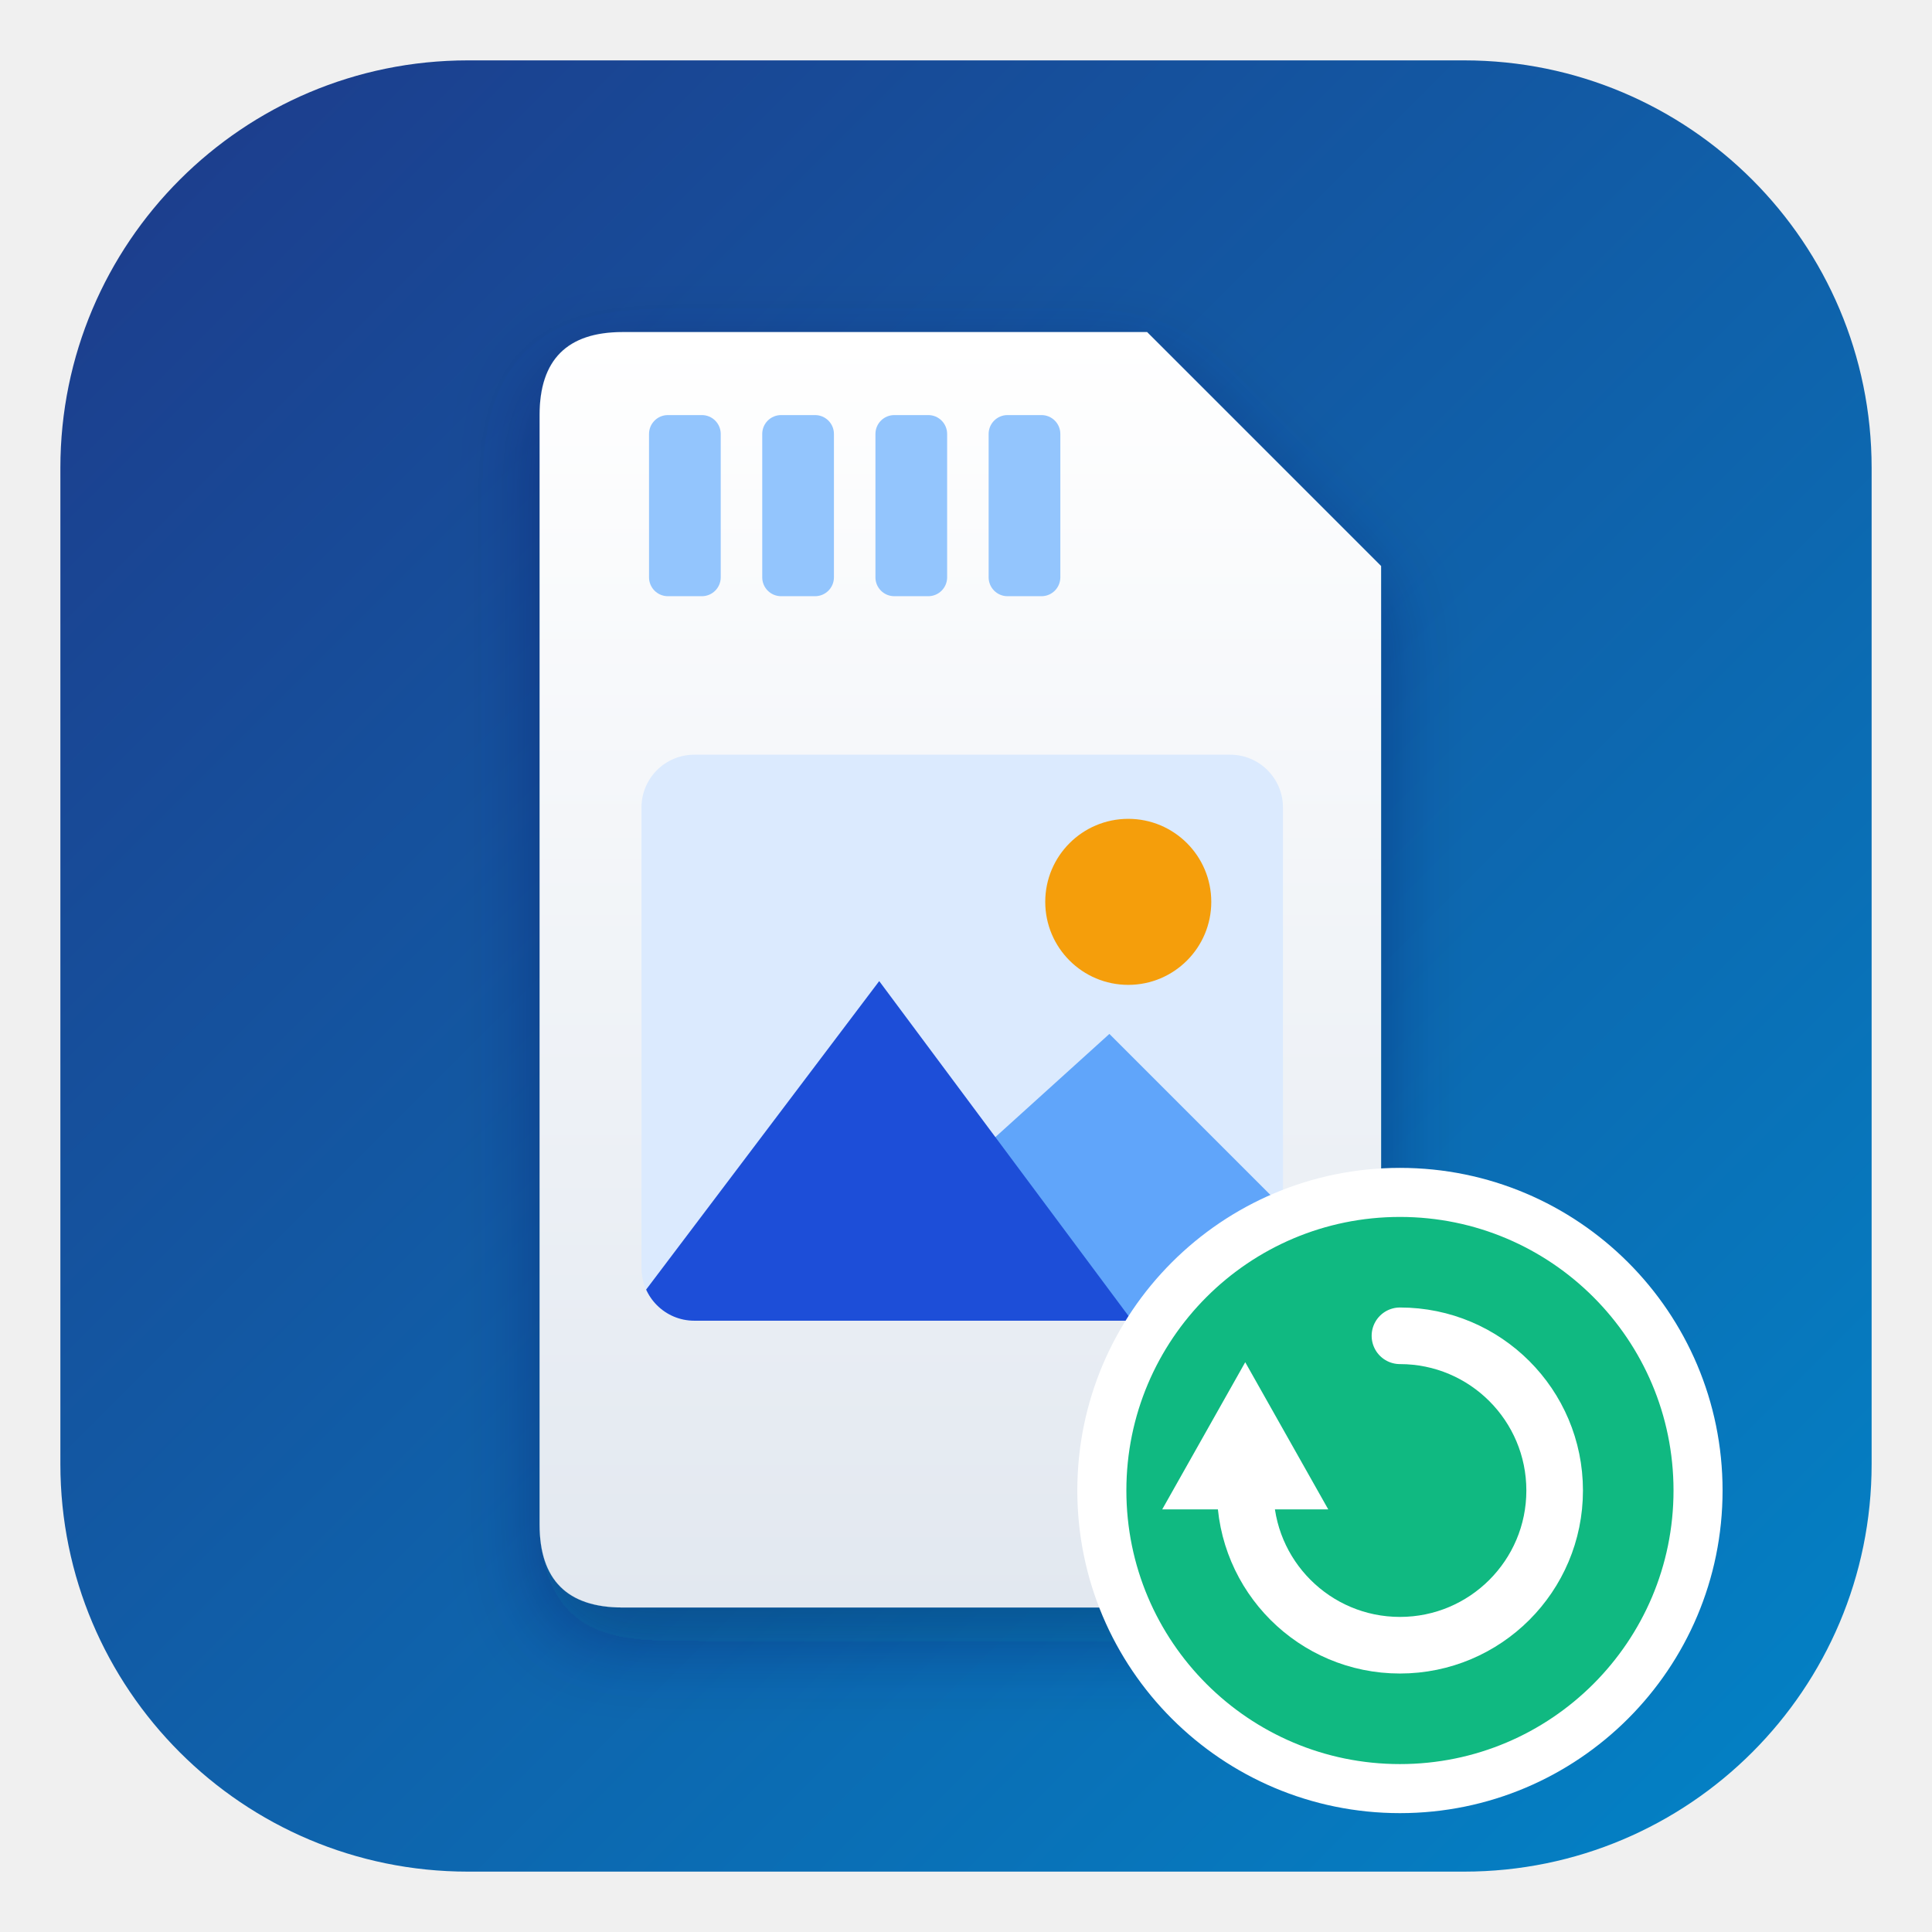
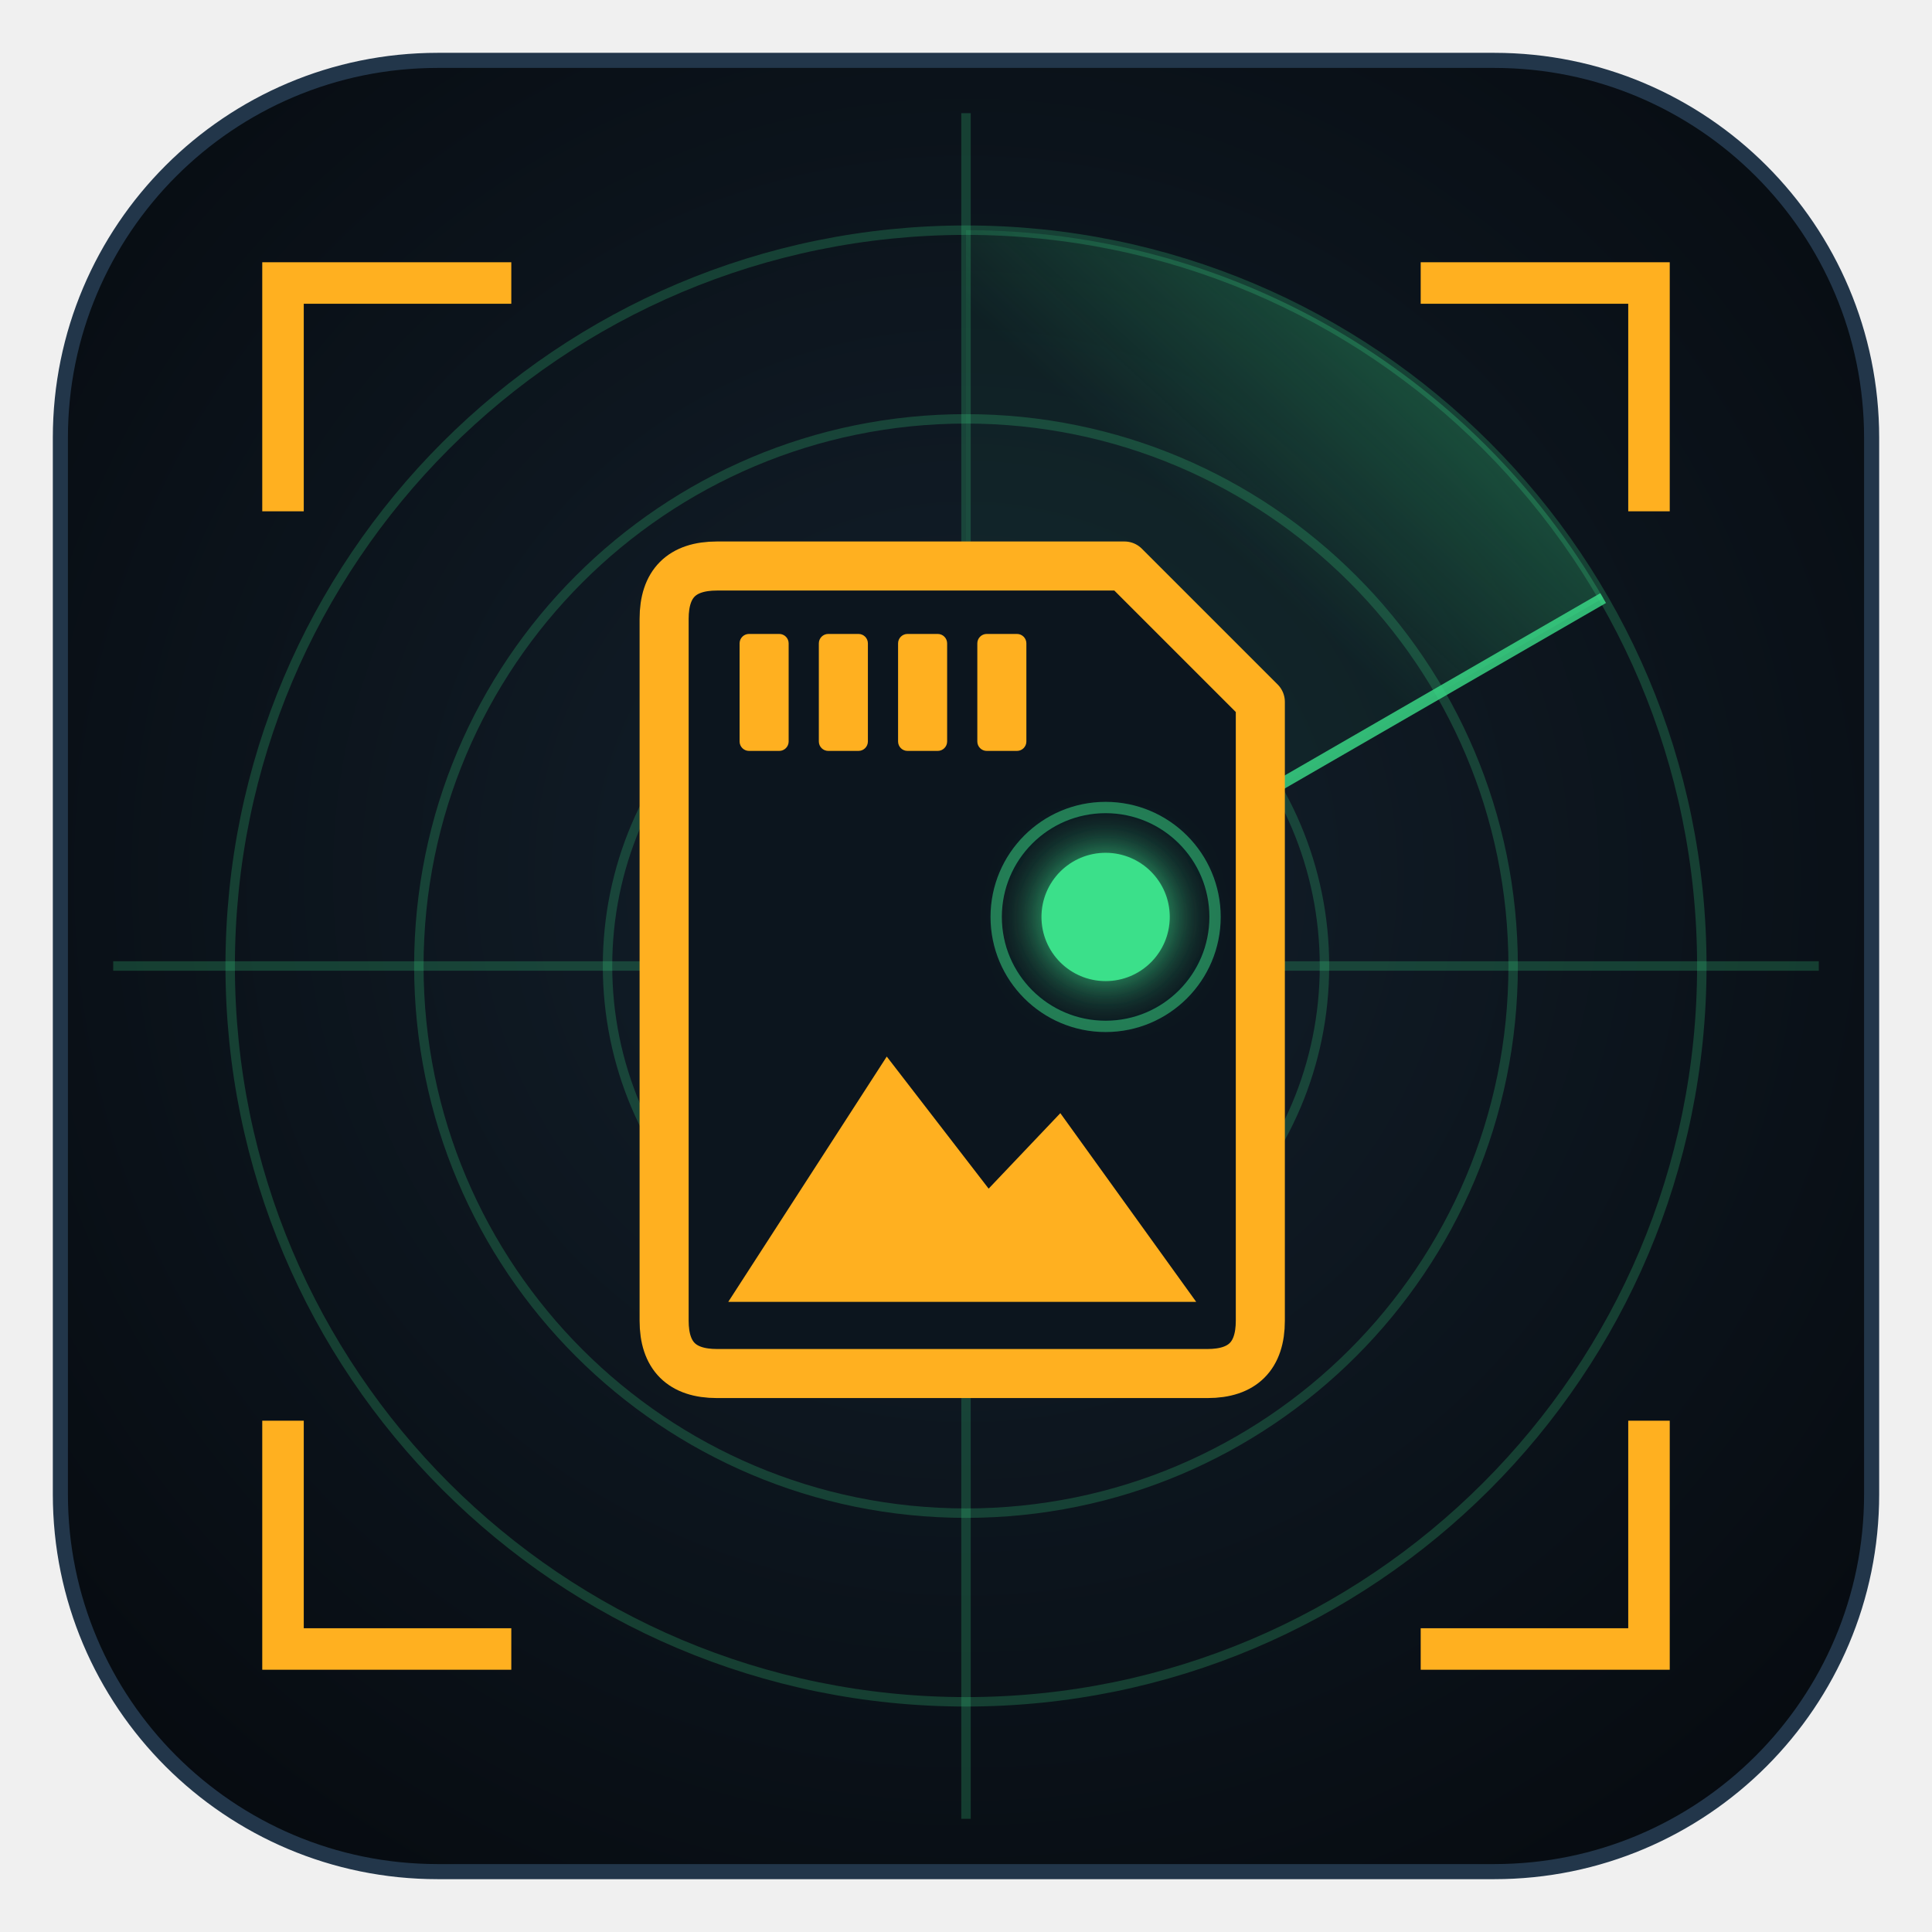
<svg xmlns="http://www.w3.org/2000/svg" viewBox="0 0 1024 1024" width="1024" height="1024">
  <defs>
-     <linearGradient id="bg" x1="0" y1="0" x2="1" y2="1">
-       <stop offset="0" stop-color="#1E3A8A" />
-       <stop offset="1" stop-color="#0284C7" />
+     <radialGradient id="tile" cx="0.5" cy="0.45" r="0.7">
+       <stop offset="0" stop-color="#13202C" />
+       <stop offset="1" stop-color="#060A0F" />
+     </radialGradient>
+     <linearGradient id="sweep" x1="0.5" y1="0.5" x2="0.9" y2="0">
+       <stop offset="0" stop-color="#3BE08A" stop-opacity="0.05" />
+       <stop offset="1" stop-color="#3BE08A" stop-opacity="0.45" />
    </linearGradient>
-     <linearGradient id="card" x1="0" y1="0" x2="0" y2="1">
-       <stop offset="0" stop-color="#FFFFFF" />
-       <stop offset="1" stop-color="#E2E8F0" />
-     </linearGradient>
-     <clipPath id="photo">
-       <rect x="340" y="400" width="340" height="300" rx="28" />
+     <filter id="glow" x="-50%" y="-50%" width="200%" height="200%">
+       <feGaussianBlur stdDeviation="14" result="b" />
+       <feMerge>
+         <feMergeNode in="b" />
+         <feMergeNode in="SourceGraphic" />
+       </feMerge>
+     </filter>
+     <clipPath id="tileClip">
+       <rect x="32" y="32" width="960" height="960" rx="200" />
    </clipPath>
-     <filter id="shadow" x="-20%" y="-20%" width="140%" height="140%">
-       <feDropShadow dx="0" dy="18" stdDeviation="22" flood-color="#0B1B4D" flood-opacity="0.35" />
-     </filter>
  </defs>
-   <rect x="32" y="32" width="960" height="960" rx="216" fill="url(#bg)" />
-   <path filter="url(#shadow)" fill="url(#card)" d="M330 176 H608 L732 300 V808 Q732 852 688 852 H330 Q286 852 286 808 V220 Q286 176 330 176 Z" />
-   <g fill="#93C5FD">
-     <rect x="344" y="220" width="38" height="96" rx="10" />
-     <rect x="404" y="220" width="38" height="96" rx="10" />
-     <rect x="464" y="220" width="38" height="96" rx="10" />
-     <rect x="524" y="220" width="38" height="96" rx="10" />
+   <rect x="32" y="32" width="960" height="960" rx="200" fill="url(#tile)" />
+   <g clip-path="url(#tileClip)">
+     <g fill="none" stroke="#3BE08A" stroke-opacity="0.22" stroke-width="5">
+       <circle cx="512" cy="512" r="390" />
+       <circle cx="512" cy="512" r="290" />
+       <circle cx="512" cy="512" r="190" />
+       <line x1="512" y1="60" x2="512" y2="964" />
+       <line x1="60" y1="512" x2="964" y2="512" />
+     </g>
+     <path d="M512 512 L512 122 A390 390 0 0 1 849.7 317 Z" fill="url(#sweep)" />
+     <line x1="512" y1="512" x2="849.7" y2="317" stroke="#3BE08A" stroke-opacity="0.8" stroke-width="6" />
  </g>
-   <rect x="340" y="400" width="340" height="300" rx="28" fill="#DBEAFE" />
-   <g clip-path="url(#photo)">
-     <circle cx="598" cy="478" r="44" fill="#F59E0B" />
-     <polygon points="420,700 588,548 700,660 700,700" fill="#60A5FA" />
-     <polygon points="330,700 466,520 600,700" fill="#1D4ED8" />
+   <rect x="32" y="32" width="960" height="960" rx="200" fill="none" stroke="#22364A" stroke-width="8" />
+   <g fill="none" stroke="#FFB020" stroke-width="22" stroke-linecap="square">
+     <path d="M150 260 V150 H260" />
+     <path d="M764 150 H874 V260" />
+     <path d="M874 764 V874 H764" />
+     <path d="M260 874 H150 V764" />
  </g>
-   <circle cx="742" cy="790" r="158" fill="#10B981" stroke="#FFFFFF" stroke-width="26" />
-   <path d="M742 708 A82 82 0 1 1 660 790" fill="none" stroke="#FFFFFF" stroke-width="30" stroke-linecap="round" />
-   <polygon points="660,722 616,800 704,800" fill="#FFFFFF" />
+   <path d="M380 300 H596 L668 372 V700 Q668 728 640 728 H380 Q352 728 352 700 V328 Q352 300 380 300 Z" fill="#0C151E" stroke="#FFB020" stroke-width="26" stroke-linejoin="round" />
+   <g fill="#FFB020">
+     <rect x="392" y="336" width="26" height="62" rx="5" />
+     <rect x="434" y="336" width="26" height="62" rx="5" />
+     <rect x="476" y="336" width="26" height="62" rx="5" />
+     <rect x="518" y="336" width="26" height="62" rx="5" />
+   </g>
+   <polygon points="386,690 470,560 524,630 562,590 634,690" fill="#FFB020" />
+   <circle cx="586" cy="486" r="34" fill="#3BE08A" filter="url(#glow)" />
+   <circle cx="586" cy="486" r="58" fill="none" stroke="#3BE08A" stroke-opacity="0.5" stroke-width="6" />
</svg>
